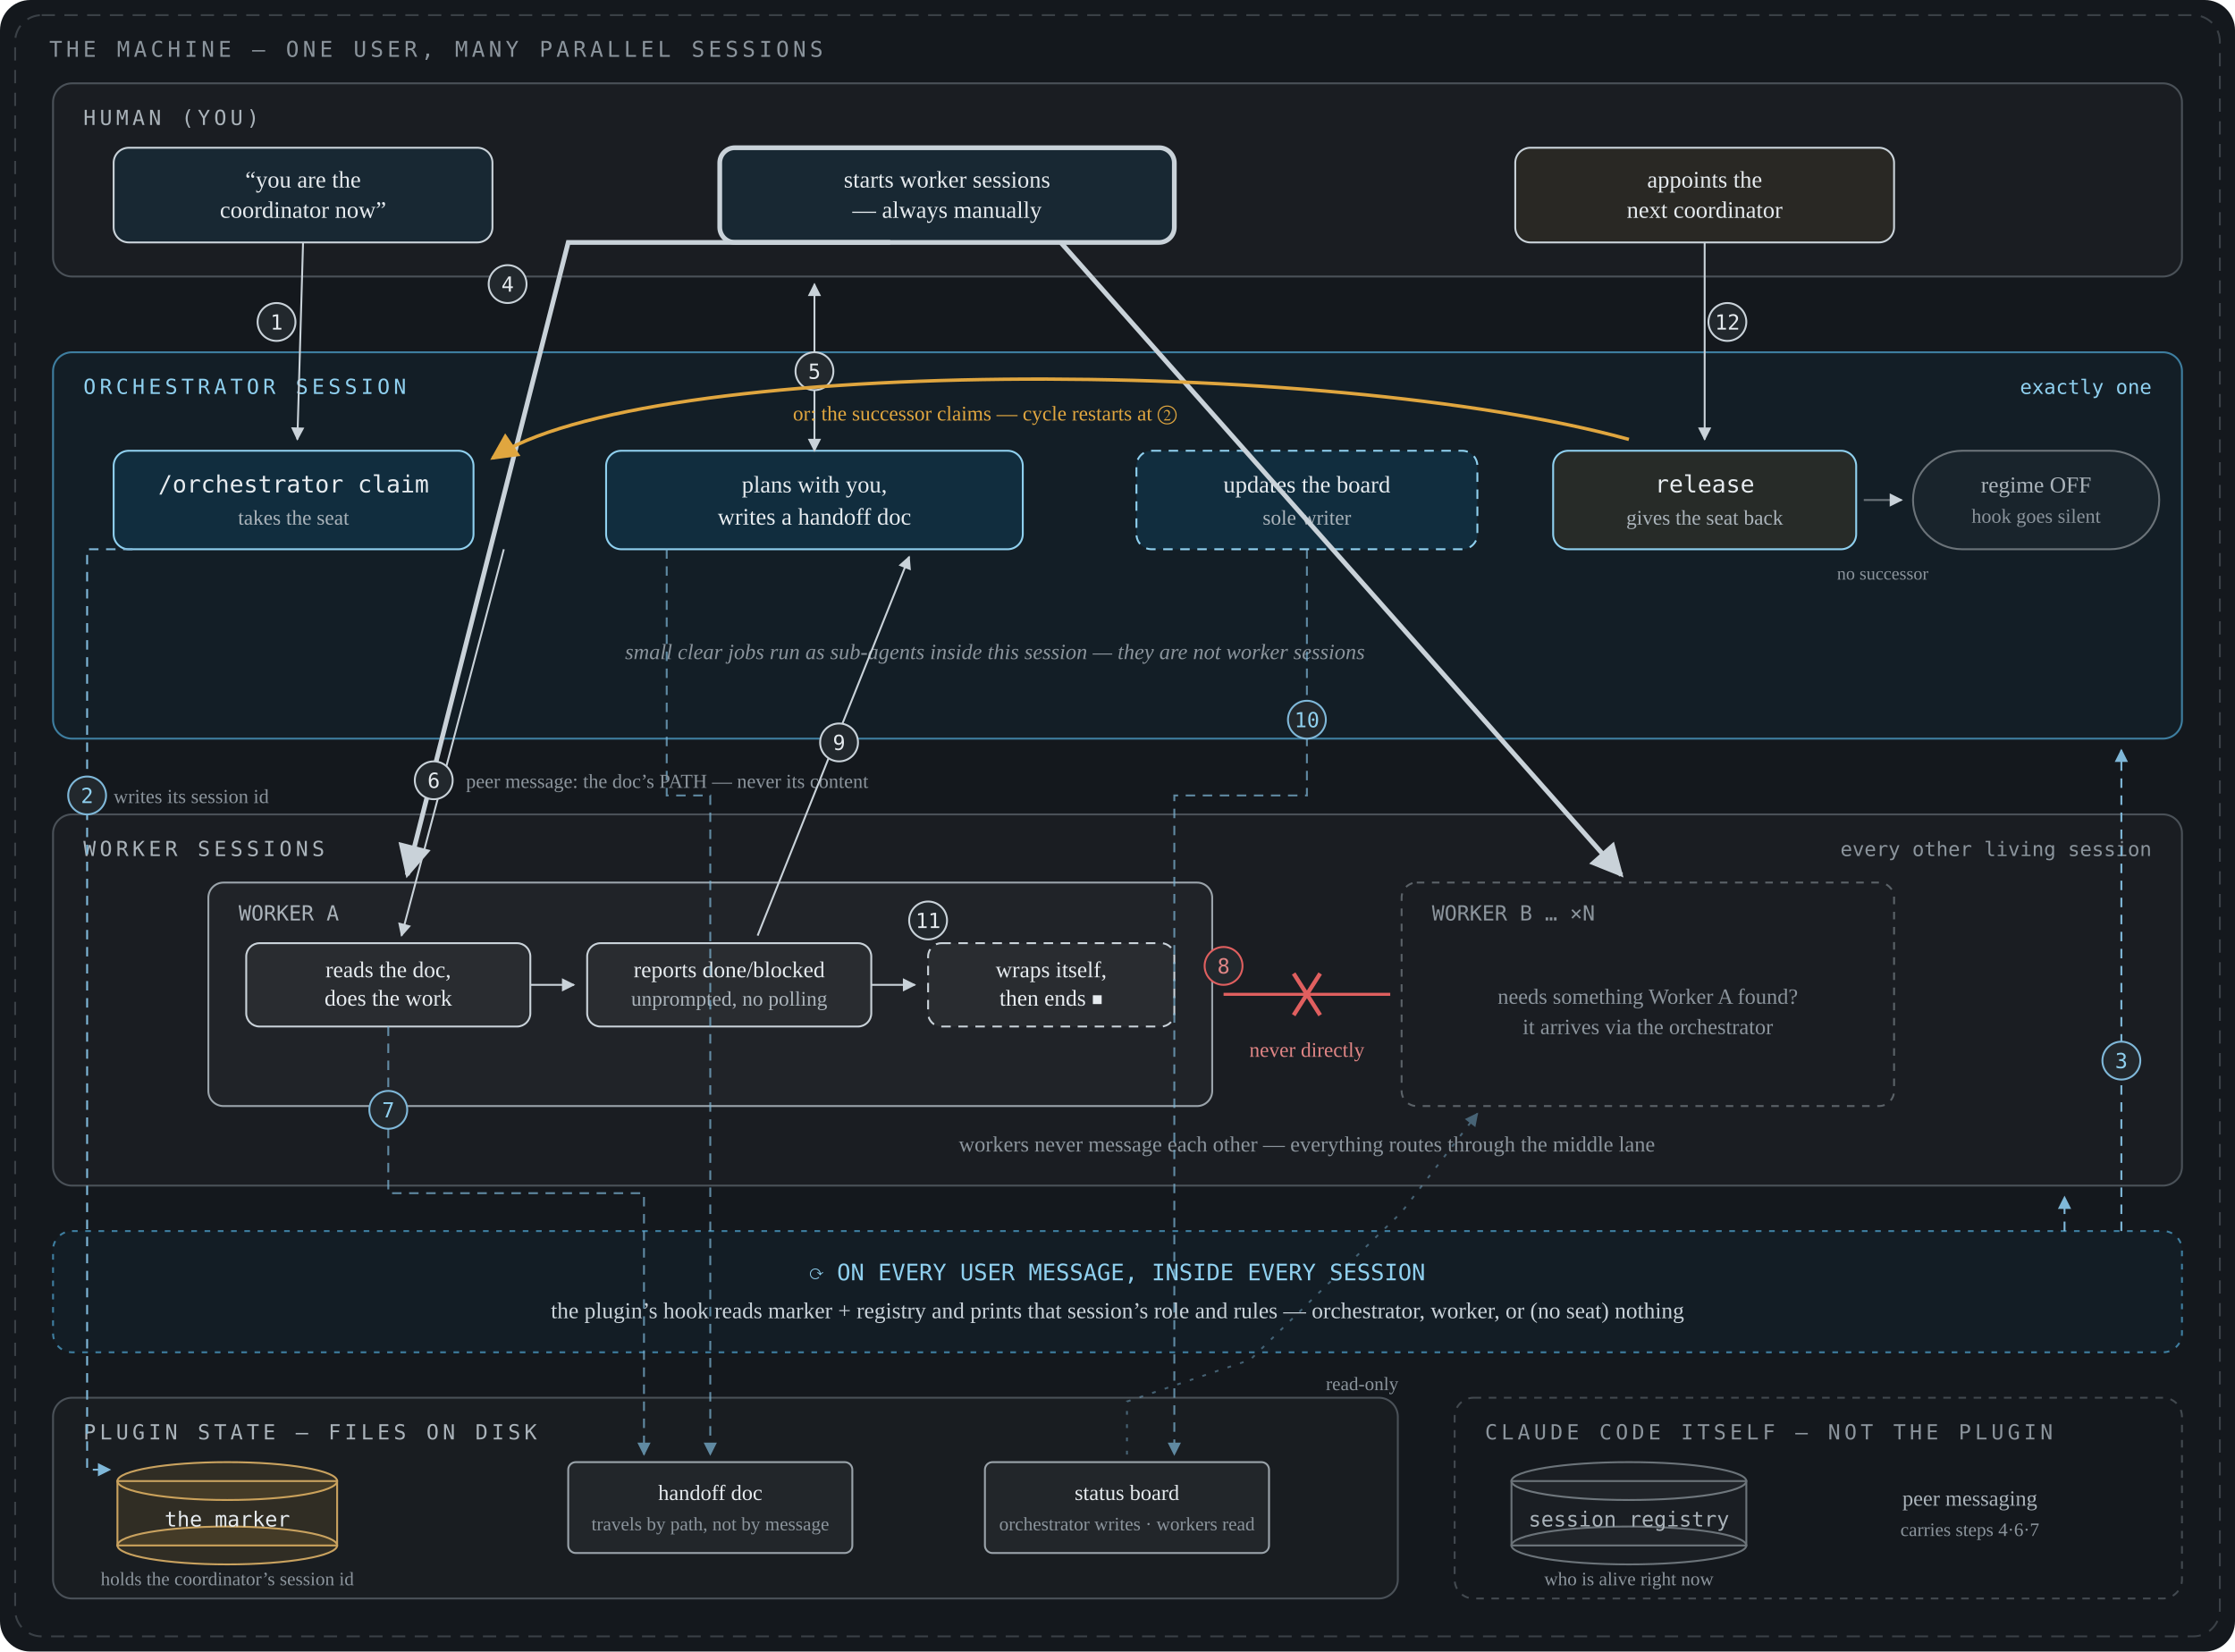
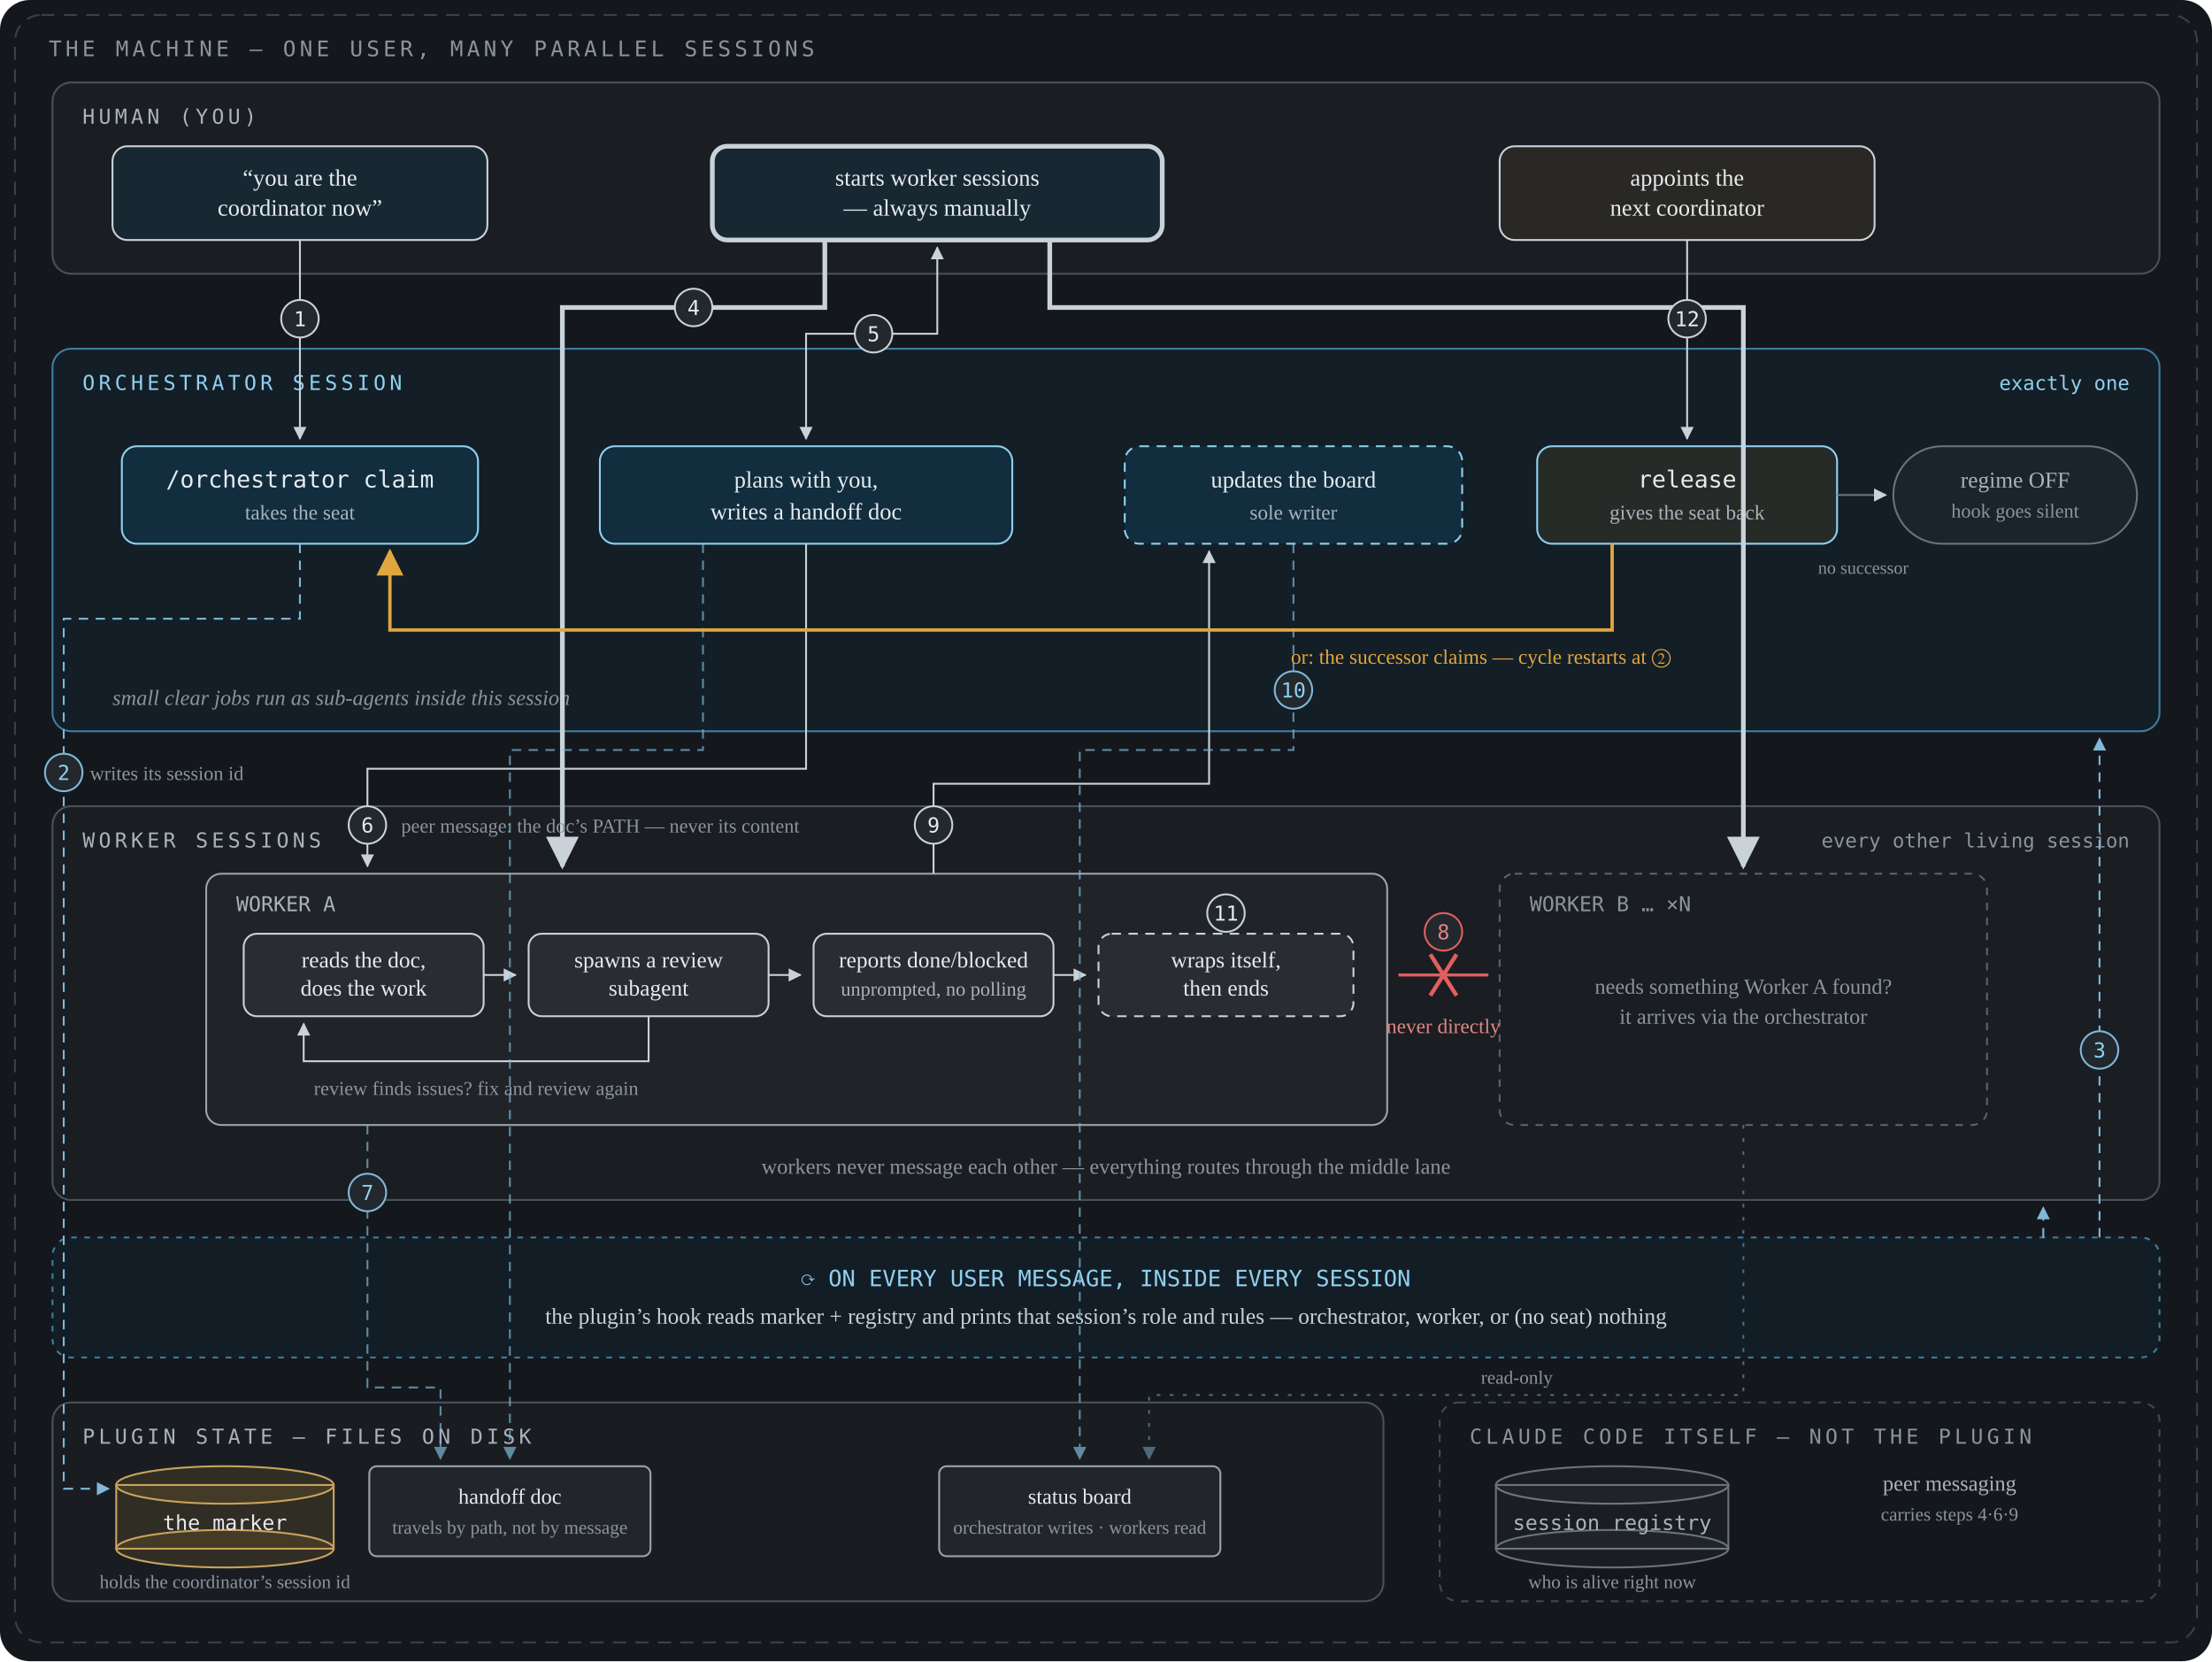
- <svg xmlns="http://www.w3.org/2000/svg" viewBox="0 0 1180 872" role="img" style="max-width:100%;height:auto;display:block" aria-label="Swimlane flowchart: the human appoints one orchestrator session, which claims a marker file; the human starts worker sessions manually; the orchestrator distributes handoff docs by path, workers report back and wrap themselves; a hook announces each session's role on every message; the seat can be handed over or released.">
-   <rect x="0" y="0" width="1180" height="872" rx="16" fill="#14181d" />
+ <svg xmlns="http://www.w3.org/2000/svg" viewBox="0 0 1180 886" role="img" style="max-width:100%;height:auto;display:block" aria-label="Swimlane flowchart: the human appoints one orchestrator session, which claims a marker file; the human starts worker sessions manually; the orchestrator distributes handoff docs by path; inside a worker the result loops through a review subagent until clean, then the worker reports back and wraps itself; a hook announces each session's role on every message; the seat can be handed over or released.">
+   <rect x="0" y="0" width="1180" height="886" rx="16" fill="#14181d" />
  <defs>
    <marker id="ar" viewBox="0 0 10 10" refX="9" refY="5" markerWidth="7" markerHeight="7" orient="auto-start-reverse">
      <path d="M0 0L10 5L0 10z" fill="#c9d2d9" />
    </marker>
    <marker id="arb" viewBox="0 0 10 10" refX="9" refY="5" markerWidth="7" markerHeight="7" orient="auto-start-reverse">
      <path d="M0 0L10 5L0 10z" fill="#7fb8d9" />
    </marker>
    <marker id="arw" viewBox="0 0 10 10" refX="9" refY="5" markerWidth="8" markerHeight="8" orient="auto-start-reverse">
      <path d="M0 0L10 5L0 10z" fill="#e0a63f" />
    </marker>
  </defs>
-   <rect x="8" y="8" width="1164" height="856" rx="14" fill="none" stroke="#3a4046" stroke-dasharray="7 5" />
+   <rect x="8" y="8" width="1164" height="868" rx="14" fill="none" stroke="#3a4046" stroke-dasharray="7 5" />
  <text x="26" y="30" font-size="11.5" fill="#8b949c" font-family="monospace" letter-spacing="2">THE MACHINE — ONE USER, MANY PARALLEL SESSIONS</text>
  <rect x="28" y="44" width="1124" height="102" rx="10" fill="rgba(255,255,255,.025)" stroke="#4a5158" />
  <text x="44" y="66" font-size="11" fill="#aab3ba" font-family="monospace" letter-spacing="2">HUMAN (YOU)</text>
  <rect x="60" y="78" width="200" height="50" rx="8" fill="rgba(13,142,207,.10)" stroke="#c9d2d9" />
  <text x="160" y="99" font-size="12.5" fill="#e6ebef" text-anchor="middle">“you are the</text>
  <text x="160" y="115" font-size="12.5" fill="#e6ebef" text-anchor="middle">coordinator now”</text>
  <rect x="380" y="78" width="240" height="50" rx="8" fill="rgba(13,142,207,.10)" stroke="#c9d2d9" stroke-width="2.5" />
  <text x="500" y="99" font-size="12.5" fill="#e6ebef" text-anchor="middle">starts worker sessions</text>
  <text x="500" y="115" font-size="12.5" fill="#e6ebef" text-anchor="middle">— always manually</text>
  <rect x="800" y="78" width="200" height="50" rx="8" fill="rgba(224,166,63,.08)" stroke="#c9d2d9" />
  <text x="900" y="99" font-size="12.5" fill="#e6ebef" text-anchor="middle">appoints the</text>
  <text x="900" y="115" font-size="12.5" fill="#e6ebef" text-anchor="middle">next coordinator</text>
  <rect x="28" y="186" width="1124" height="204" rx="10" fill="rgba(13,142,207,.05)" stroke="#3e7ea0" />
  <text x="44" y="208" font-size="11" fill="#8fd0ef" font-family="monospace" letter-spacing="2">ORCHESTRATOR SESSION</text>
  <text x="1136" y="208" font-size="10.5" fill="#8fd0ef" font-family="monospace" text-anchor="end">exactly one</text>
-   <rect x="60" y="238" width="190" height="52" rx="8" fill="rgba(13,142,207,.14)" stroke="#8fd0ef" />
-   <text x="155" y="260" font-size="12.5" fill="#e6ebef" text-anchor="middle" font-family="monospace">/orchestrator claim</text>
-   <text x="155" y="277" font-size="11" fill="#aab3ba" text-anchor="middle">takes the seat</text>
+   <rect x="65" y="238" width="190" height="52" rx="8" fill="rgba(13,142,207,.14)" stroke="#8fd0ef" />
+   <text x="160" y="260" font-size="12.5" fill="#e6ebef" text-anchor="middle" font-family="monospace">/orchestrator claim</text>
+   <text x="160" y="277" font-size="11" fill="#aab3ba" text-anchor="middle">takes the seat</text>
  <rect x="320" y="238" width="220" height="52" rx="8" fill="rgba(13,142,207,.14)" stroke="#8fd0ef" />
  <text x="430" y="260" font-size="12.5" fill="#e6ebef" text-anchor="middle">plans with you,</text>
  <text x="430" y="277" font-size="12.5" fill="#e6ebef" text-anchor="middle">writes a handoff doc</text>
  <rect x="600" y="238" width="180" height="52" rx="8" fill="rgba(13,142,207,.14)" stroke="#8fd0ef" stroke-dasharray="5 4" />
  <text x="690" y="260" font-size="12.5" fill="#e6ebef" text-anchor="middle">updates the board</text>
  <text x="690" y="277" font-size="11" fill="#aab3ba" text-anchor="middle">sole writer</text>
  <rect x="820" y="238" width="160" height="52" rx="8" fill="rgba(224,166,63,.10)" stroke="#8fd0ef" />
  <text x="900" y="260" font-size="12.5" fill="#e6ebef" text-anchor="middle" font-family="monospace">release</text>
  <text x="900" y="277" font-size="11" fill="#aab3ba" text-anchor="middle">gives the seat back</text>
  <rect x="1010" y="238" width="130" height="52" rx="26" fill="rgba(255,255,255,.03)" stroke="#6b7379" />
  <text x="1075" y="260" font-size="12" fill="#aab3ba" text-anchor="middle">regime OFF</text>
  <text x="1075" y="276" font-size="10.5" fill="#8b949c" text-anchor="middle">hook goes silent</text>
-   <text x="330" y="348" font-size="11.5" fill="#8b949c" font-style="italic">small clear jobs run as sub-agents inside this session — they are not worker sessions</text>
-   <rect x="28" y="430" width="1124" height="196" rx="10" fill="rgba(255,255,255,.025)" stroke="#4a5158" />
+   <text x="60" y="376" font-size="11.5" fill="#8b949c" font-style="italic">small clear jobs run as sub-agents inside this session</text>
+   <rect x="28" y="430" width="1124" height="210" rx="10" fill="rgba(255,255,255,.025)" stroke="#4a5158" />
  <text x="44" y="452" font-size="11" fill="#aab3ba" font-family="monospace" letter-spacing="2">WORKER SESSIONS</text>
  <text x="1136" y="452" font-size="10.5" fill="#8b949c" font-family="monospace" text-anchor="end">every other living session</text>
-   <rect x="110" y="466" width="530" height="118" rx="8" fill="rgba(255,255,255,.03)" stroke="#9aa3aa" />
+   <rect x="110" y="466" width="630" height="134" rx="8" fill="rgba(255,255,255,.03)" stroke="#9aa3aa" />
  <text x="126" y="486" font-size="11" fill="#aab3ba" font-family="monospace">WORKER A</text>
-   <rect x="130" y="498" width="150" height="44" rx="7" fill="rgba(255,255,255,.04)" stroke="#c9d2d9" />
-   <text x="205" y="516" font-size="12" fill="#e6ebef" text-anchor="middle">reads the doc,</text>
-   <text x="205" y="531" font-size="12" fill="#e6ebef" text-anchor="middle">does the work</text>
-   <rect x="310" y="498" width="150" height="44" rx="7" fill="rgba(255,255,255,.04)" stroke="#c9d2d9" />
-   <text x="385" y="516" font-size="12" fill="#e6ebef" text-anchor="middle">reports done/blocked</text>
-   <text x="385" y="531" font-size="11" fill="#aab3ba" text-anchor="middle">unprompted, no polling</text>
-   <rect x="490" y="498" width="130" height="44" rx="7" fill="rgba(255,255,255,.04)" stroke="#c9d2d9" stroke-dasharray="5 4" />
-   <text x="555" y="516" font-size="12" fill="#e6ebef" text-anchor="middle">wraps itself,</text>
-   <text x="555" y="531" font-size="12" fill="#e6ebef" text-anchor="middle">then ends ⏹</text>
-   <line x1="280" y1="520" x2="303" y2="520" stroke="#c9d2d9" marker-end="url(#ar)" />
-   <line x1="460" y1="520" x2="483" y2="520" stroke="#c9d2d9" marker-end="url(#ar)" />
-   <rect x="740" y="466" width="260" height="118" rx="8" fill="none" stroke="#6b7379" stroke-dasharray="4 4" opacity=".8" />
-   <text x="756" y="486" font-size="11" fill="#8b949c" font-family="monospace">WORKER B … ×N</text>
-   <text x="870" y="530" font-size="11.5" fill="#8b949c" text-anchor="middle">needs something Worker A found?</text>
-   <text x="870" y="546" font-size="11.5" fill="#8b949c" text-anchor="middle">it arrives via the orchestrator</text>
-   <line x1="646" y1="525" x2="734" y2="525" stroke="#e05f5f" stroke-width="1.6" />
-   <line x1="683" y1="514" x2="697" y2="536" stroke="#e05f5f" stroke-width="2.2" />
-   <line x1="697" y1="514" x2="683" y2="536" stroke="#e05f5f" stroke-width="2.2" />
-   <text x="690" y="558" font-size="11" fill="#e08585" text-anchor="middle">never directly</text>
-   <text x="690" y="608" font-size="11.5" fill="#8b949c" text-anchor="middle">workers never message each other — everything routes through the middle lane</text>
-   <rect x="28" y="650" width="1124" height="64" rx="10" fill="rgba(13,142,207,.045)" stroke="#3e7ea0" stroke-dasharray="3 4" />
-   <text x="590" y="676" font-size="12" fill="#8fd0ef" text-anchor="middle" font-family="monospace">⟳  ON EVERY USER MESSAGE, INSIDE EVERY SESSION</text>
-   <text x="590" y="696" font-size="12" fill="#c9d2d9" text-anchor="middle">the plugin’s hook reads marker + registry and prints that session’s role and rules — orchestrator, worker, or (no seat) nothing</text>
-   <rect x="28" y="738" width="710" height="106" rx="10" fill="rgba(255,255,255,.02)" stroke="#4a5158" />
-   <text x="44" y="760" font-size="11" fill="#aab3ba" font-family="monospace" letter-spacing="2">PLUGIN STATE — FILES ON DISK</text>
-   <ellipse cx="120" cy="782" rx="58" ry="10" fill="rgba(224,166,63,.12)" stroke="#c9a25f" />
-   <rect x="62" y="782" width="116" height="34" fill="rgba(224,166,63,.12)" stroke="#c9a25f" />
-   <ellipse cx="120" cy="816" rx="58" ry="10" fill="rgba(224,166,63,.12)" stroke="#c9a25f" />
-   <text x="120" y="806" font-size="11" fill="#e6ebef" text-anchor="middle" font-family="monospace">the marker</text>
-   <text x="120" y="837" font-size="10" fill="#8b949c" text-anchor="middle">holds the coordinator’s session id</text>
-   <rect x="300" y="772" width="150" height="48" rx="4" fill="rgba(255,255,255,.04)" stroke="#9aa3aa" />
-   <text x="375" y="792" font-size="11.5" fill="#e6ebef" text-anchor="middle">handoff doc</text>
-   <text x="375" y="808" font-size="10" fill="#8b949c" text-anchor="middle">travels by path, not by message</text>
-   <rect x="520" y="772" width="150" height="48" rx="4" fill="rgba(255,255,255,.04)" stroke="#9aa3aa" />
-   <text x="595" y="792" font-size="11.5" fill="#e6ebef" text-anchor="middle">status board</text>
-   <text x="595" y="808" font-size="10" fill="#8b949c" text-anchor="middle">orchestrator writes · workers read</text>
-   <rect x="768" y="738" width="384" height="106" rx="10" fill="none" stroke="#4a5158" stroke-dasharray="4 4" opacity=".85" />
-   <text x="784" y="760" font-size="11" fill="#8b949c" font-family="monospace" letter-spacing="2">CLAUDE CODE ITSELF — NOT THE PLUGIN</text>
-   <ellipse cx="860" cy="782" rx="62" ry="10" fill="rgba(255,255,255,.03)" stroke="#6b7379" />
-   <rect x="798" y="782" width="124" height="34" fill="rgba(255,255,255,.03)" stroke="#6b7379" />
-   <ellipse cx="860" cy="816" rx="62" ry="10" fill="rgba(255,255,255,.03)" stroke="#6b7379" />
-   <text x="860" y="806" font-size="11" fill="#aab3ba" text-anchor="middle" font-family="monospace">session registry</text>
-   <text x="860" y="837" font-size="10" fill="#8b949c" text-anchor="middle">who is alive right now</text>
+   <rect x="130" y="498" width="128" height="44" rx="7" fill="rgba(255,255,255,.04)" stroke="#c9d2d9" />
+   <text x="194" y="516" font-size="12" fill="#e6ebef" text-anchor="middle">reads the doc,</text>
+   <text x="194" y="531" font-size="12" fill="#e6ebef" text-anchor="middle">does the work</text>
+   <rect x="282" y="498" width="128" height="44" rx="7" fill="rgba(255,255,255,.04)" stroke="#c9d2d9" />
+   <text x="346" y="516" font-size="12" fill="#e6ebef" text-anchor="middle">spawns a review</text>
+   <text x="346" y="531" font-size="12" fill="#e6ebef" text-anchor="middle">subagent</text>
+   <rect x="434" y="498" width="128" height="44" rx="7" fill="rgba(255,255,255,.04)" stroke="#c9d2d9" />
+   <text x="498" y="516" font-size="12" fill="#e6ebef" text-anchor="middle">reports done/blocked</text>
+   <text x="498" y="531" font-size="10.5" fill="#aab3ba" text-anchor="middle">unprompted, no polling</text>
+   <rect x="586" y="498" width="136" height="44" rx="7" fill="rgba(255,255,255,.04)" stroke="#c9d2d9" stroke-dasharray="5 4" />
+   <text x="654" y="516" font-size="12" fill="#e6ebef" text-anchor="middle">wraps itself,</text>
+   <text x="654" y="531" font-size="12" fill="#e6ebef" text-anchor="middle">then ends</text>
+   <line x1="258" y1="520" x2="275" y2="520" stroke="#c9d2d9" marker-end="url(#ar)" />
+   <line x1="410" y1="520" x2="427" y2="520" stroke="#c9d2d9" marker-end="url(#ar)" />
+   <line x1="562" y1="520" x2="579" y2="520" stroke="#c9d2d9" marker-end="url(#ar)" />
+   <path d="M346 542 L346 566 L162 566 L162 546" fill="none" stroke="#c9d2d9" marker-end="url(#ar)" />
+   <text x="254" y="584" font-size="10.5" fill="#8b949c" text-anchor="middle">review finds issues? fix and review again</text>
+   <rect x="800" y="466" width="260" height="134" rx="8" fill="none" stroke="#6b7379" stroke-dasharray="4 4" opacity=".8" />
+   <text x="816" y="486" font-size="11" fill="#8b949c" font-family="monospace">WORKER B … ×N</text>
+   <text x="930" y="530" font-size="11.5" fill="#8b949c" text-anchor="middle">needs something Worker A found?</text>
+   <text x="930" y="546" font-size="11.5" fill="#8b949c" text-anchor="middle">it arrives via the orchestrator</text>
+   <line x1="746" y1="520" x2="794" y2="520" stroke="#e05f5f" stroke-width="1.6" />
+   <line x1="763" y1="509" x2="777" y2="531" stroke="#e05f5f" stroke-width="2.2" />
+   <line x1="777" y1="509" x2="763" y2="531" stroke="#e05f5f" stroke-width="2.2" />
+   <text x="770" y="551" font-size="11" fill="#e08585" text-anchor="middle">never directly</text>
+   <text x="590" y="626" font-size="11.5" fill="#8b949c" text-anchor="middle">workers never message each other — everything routes through the middle lane</text>
+   <rect x="28" y="660" width="1124" height="64" rx="10" fill="rgba(13,142,207,.045)" stroke="#3e7ea0" stroke-dasharray="3 4" />
+   <text x="590" y="686" font-size="12" fill="#8fd0ef" text-anchor="middle" font-family="monospace">⟳  ON EVERY USER MESSAGE, INSIDE EVERY SESSION</text>
+   <text x="590" y="706" font-size="12" fill="#c9d2d9" text-anchor="middle">the plugin’s hook reads marker + registry and prints that session’s role and rules — orchestrator, worker, or (no seat) nothing</text>
+   <rect x="28" y="748" width="710" height="106" rx="10" fill="rgba(255,255,255,.02)" stroke="#4a5158" />
+   <text x="44" y="770" font-size="11" fill="#aab3ba" font-family="monospace" letter-spacing="2">PLUGIN STATE — FILES ON DISK</text>
+   <ellipse cx="120" cy="792" rx="58" ry="10" fill="rgba(224,166,63,.12)" stroke="#c9a25f" />
+   <rect x="62" y="792" width="116" height="34" fill="rgba(224,166,63,.12)" stroke="#c9a25f" />
+   <ellipse cx="120" cy="826" rx="58" ry="10" fill="rgba(224,166,63,.12)" stroke="#c9a25f" />
+   <text x="120" y="816" font-size="11" fill="#e6ebef" text-anchor="middle" font-family="monospace">the marker</text>
+   <text x="120" y="847" font-size="10" fill="#8b949c" text-anchor="middle">holds the coordinator’s session id</text>
+   <rect x="197" y="782" width="150" height="48" rx="4" fill="rgba(255,255,255,.04)" stroke="#9aa3aa" />
+   <text x="272" y="802" font-size="11.5" fill="#e6ebef" text-anchor="middle">handoff doc</text>
+   <text x="272" y="818" font-size="10" fill="#8b949c" text-anchor="middle">travels by path, not by message</text>
+   <rect x="501" y="782" width="150" height="48" rx="4" fill="rgba(255,255,255,.04)" stroke="#9aa3aa" />
+   <text x="576" y="802" font-size="11.5" fill="#e6ebef" text-anchor="middle">status board</text>
+   <text x="576" y="818" font-size="10" fill="#8b949c" text-anchor="middle">orchestrator writes · workers read</text>
+   <rect x="768" y="748" width="384" height="106" rx="10" fill="none" stroke="#4a5158" stroke-dasharray="4 4" opacity=".85" />
+   <text x="784" y="770" font-size="11" fill="#8b949c" font-family="monospace" letter-spacing="2">CLAUDE CODE ITSELF — NOT THE PLUGIN</text>
+   <ellipse cx="860" cy="792" rx="62" ry="10" fill="rgba(255,255,255,.03)" stroke="#6b7379" />
+   <rect x="798" y="792" width="124" height="34" fill="rgba(255,255,255,.03)" stroke="#6b7379" />
+   <ellipse cx="860" cy="826" rx="62" ry="10" fill="rgba(255,255,255,.03)" stroke="#6b7379" />
+   <text x="860" y="816" font-size="11" fill="#aab3ba" text-anchor="middle" font-family="monospace">session registry</text>
+   <text x="860" y="847" font-size="10" fill="#8b949c" text-anchor="middle">who is alive right now</text>
  <text x="1040" y="795" font-size="11.5" fill="#aab3ba" text-anchor="middle">peer messaging</text>
-   <text x="1040" y="811" font-size="10" fill="#8b949c" text-anchor="middle">carries steps 4·6·7</text>
-   <line x1="160" y1="128" x2="157" y2="232" stroke="#c9d2d9" marker-end="url(#ar)" />
-   <circle cx="146" cy="170" r="10" fill="#22282d" stroke="#c9d2d9" />
-   <text x="146" y="174" font-size="11" fill="#e6ebef" text-anchor="middle" font-family="monospace">1</text>
-   <path d="M70 290 L46 290 L46 776 L58 776" fill="none" stroke="#7fb8d9" stroke-dasharray="5 4" marker-end="url(#arb)" />
-   <circle cx="46" cy="420" r="10" fill="#22282d" stroke="#7fb8d9" />
-   <text x="46" y="424" font-size="11" fill="#8fd0ef" text-anchor="middle" font-family="monospace">2</text>
-   <text x="60" y="424" font-size="10.5" fill="#8b949c">writes its session id</text>
-   <line x1="1090" y1="650" x2="1090" y2="632" stroke="#7fb8d9" stroke-dasharray="5 4" marker-end="url(#arb)" />
-   <path d="M1120 650 L1120 396" fill="none" stroke="#7fb8d9" stroke-dasharray="5 4" marker-end="url(#arb)" />
+   <text x="1040" y="811" font-size="10" fill="#8b949c" text-anchor="middle">carries steps 4·6·9</text>
+   <line x1="160" y1="128" x2="160" y2="234" stroke="#c9d2d9" marker-end="url(#ar)" />
+   <circle cx="160" cy="170" r="10" fill="#22282d" stroke="#c9d2d9" />
+   <text x="160" y="174" font-size="11" fill="#e6ebef" text-anchor="middle" font-family="monospace">1</text>
+   <path d="M160 290 L160 330 L34 330 L34 794 L58 794" fill="none" stroke="#7fb8d9" stroke-dasharray="5 4" marker-end="url(#arb)" />
+   <circle cx="34" cy="412" r="10" fill="#22282d" stroke="#7fb8d9" />
+   <text x="34" y="416" font-size="11" fill="#8fd0ef" text-anchor="middle" font-family="monospace">2</text>
+   <text x="48" y="416" font-size="10.5" fill="#8b949c">writes its session id</text>
+   <line x1="1090" y1="660" x2="1090" y2="644" stroke="#7fb8d9" stroke-dasharray="5 4" marker-end="url(#arb)" />
+   <line x1="1120" y1="660" x2="1120" y2="394" stroke="#7fb8d9" stroke-dasharray="5 4" marker-end="url(#arb)" />
  <circle cx="1120" cy="560" r="10" fill="#22282d" stroke="#7fb8d9" />
  <text x="1120" y="564" font-size="11" fill="#8fd0ef" text-anchor="middle" font-family="monospace">3</text>
-   <path d="M470 128 L300 128 L215 462" fill="none" stroke="#c9d2d9" stroke-width="2.5" marker-end="url(#ar)" />
-   <path d="M560 128 L856 462" fill="none" stroke="#c9d2d9" stroke-width="2.5" marker-end="url(#ar)" />
-   <circle cx="268" cy="150" r="10" fill="#22282d" stroke="#c9d2d9" />
-   <text x="268" y="154" font-size="11" fill="#e6ebef" text-anchor="middle" font-family="monospace">4</text>
-   <line x1="430" y1="238" x2="430" y2="150" stroke="#c9d2d9" marker-end="url(#ar)" marker-start="url(#ar)" />
-   <circle cx="430" cy="196" r="10" fill="#22282d" stroke="#c9d2d9" />
-   <text x="430" y="200" font-size="11" fill="#e6ebef" text-anchor="middle" font-family="monospace">5</text>
-   <path d="M352 290 L352 420 L375 420 L375 768" fill="none" stroke="#7fb8d9" stroke-dasharray="5 4" marker-end="url(#arb)" opacity=".7" />
-   <line x1="266" y1="290" x2="212" y2="494" stroke="#c9d2d9" marker-end="url(#ar)" />
-   <circle cx="229" cy="412" r="10" fill="#22282d" stroke="#c9d2d9" />
-   <text x="229" y="416" font-size="11" fill="#e6ebef" text-anchor="middle" font-family="monospace">6</text>
-   <text x="246" y="416" font-size="10.5" fill="#8b949c">peer message: the doc’s PATH — never its content</text>
-   <path d="M205 542 L205 630 L340 630 L340 768" fill="none" stroke="#7fb8d9" stroke-dasharray="5 4" marker-end="url(#arb)" opacity=".7" />
-   <circle cx="205" cy="586" r="10" fill="#22282d" stroke="#7fb8d9" />
-   <text x="205" y="590" font-size="11" fill="#8fd0ef" text-anchor="middle" font-family="monospace">7</text>
-   <circle cx="646" cy="510" r="10" fill="#22282d" stroke="#e05f5f" />
-   <text x="646" y="514" font-size="11" fill="#e08585" text-anchor="middle" font-family="monospace">8</text>
-   <line x1="400" y1="494" x2="480" y2="294" stroke="#c9d2d9" marker-end="url(#ar)" />
-   <circle cx="443" cy="392" r="10" fill="#22282d" stroke="#c9d2d9" />
-   <text x="443" y="396" font-size="11" fill="#e6ebef" text-anchor="middle" font-family="monospace">9</text>
-   <path d="M690 290 L690 420 L620 420 L620 768" fill="none" stroke="#7fb8d9" stroke-dasharray="5 4" marker-end="url(#arb)" opacity=".7" />
-   <circle cx="690" cy="380" r="10" fill="#22282d" stroke="#7fb8d9" />
-   <text x="690" y="384" font-size="11" fill="#8fd0ef" text-anchor="middle" font-family="monospace">10</text>
-   <path d="M595 768 L595 740 L660 718 L740 640 L780 588" fill="none" stroke="#7fb8d9" stroke-dasharray="2 5" marker-end="url(#arb)" opacity=".45" />
-   <text x="700" y="734" font-size="10" fill="#8b949c">read-only</text>
-   <circle cx="490" cy="486" r="10" fill="#22282d" stroke="#c9d2d9" />
-   <text x="490" y="490" font-size="11" fill="#e6ebef" text-anchor="middle" font-family="monospace">11</text>
-   <line x1="900" y1="128" x2="900" y2="232" stroke="#c9d2d9" marker-end="url(#ar)" />
-   <circle cx="912" cy="170" r="10" fill="#22282d" stroke="#c9d2d9" />
-   <text x="912" y="174" font-size="11" fill="#e6ebef" text-anchor="middle" font-family="monospace">12</text>
-   <line x1="984" y1="264" x2="1004" y2="264" stroke="#6b7379" marker-end="url(#ar)" />
+   <path d="M440 128 L440 164 L300 164 L300 462" fill="none" stroke="#c9d2d9" stroke-width="2.5" marker-end="url(#ar)" />
+   <path d="M560 128 L560 164 L930 164 L930 462" fill="none" stroke="#c9d2d9" stroke-width="2.5" marker-end="url(#ar)" />
+   <circle cx="370" cy="164" r="10" fill="#22282d" stroke="#c9d2d9" />
+   <text x="370" y="168" font-size="11" fill="#e6ebef" text-anchor="middle" font-family="monospace">4</text>
+   <path d="M430 234 L430 178 L500 178 L500 132" fill="none" stroke="#c9d2d9" marker-end="url(#ar)" marker-start="url(#ar)" />
+   <circle cx="466" cy="178" r="10" fill="#22282d" stroke="#c9d2d9" />
+   <text x="466" y="182" font-size="11" fill="#e6ebef" text-anchor="middle" font-family="monospace">5</text>
+   <path d="M375 290 L375 400 L272 400 L272 778" fill="none" stroke="#7fb8d9" stroke-dasharray="5 4" marker-end="url(#arb)" opacity=".7" />
+   <path d="M430 290 L430 410 L196 410 L196 462" fill="none" stroke="#c9d2d9" marker-end="url(#ar)" />
+   <circle cx="196" cy="440" r="10" fill="#22282d" stroke="#c9d2d9" />
+   <text x="196" y="444" font-size="11" fill="#e6ebef" text-anchor="middle" font-family="monospace">6</text>
+   <text x="214" y="444" font-size="10.5" fill="#8b949c">peer message: the doc’s PATH — never its content</text>
+   <path d="M196 600 L196 740 L235 740 L235 778" fill="none" stroke="#7fb8d9" stroke-dasharray="5 4" marker-end="url(#arb)" opacity=".7" />
+   <circle cx="196" cy="636" r="10" fill="#22282d" stroke="#7fb8d9" />
+   <text x="196" y="640" font-size="11" fill="#8fd0ef" text-anchor="middle" font-family="monospace">7</text>
+   <circle cx="770" cy="497" r="10" fill="#22282d" stroke="#e05f5f" />
+   <text x="770" y="501" font-size="11" fill="#e08585" text-anchor="middle" font-family="monospace">8</text>
+   <path d="M498 466 L498 418 L645 418 L645 294" fill="none" stroke="#c9d2d9" marker-end="url(#ar)" />
+   <circle cx="498" cy="440" r="10" fill="#22282d" stroke="#c9d2d9" />
+   <text x="498" y="444" font-size="11" fill="#e6ebef" text-anchor="middle" font-family="monospace">9</text>
+   <path d="M690 290 L690 400 L576 400 L576 778" fill="none" stroke="#7fb8d9" stroke-dasharray="5 4" marker-end="url(#arb)" opacity=".7" />
+   <circle cx="690" cy="368" r="10" fill="#22282d" stroke="#7fb8d9" />
+   <text x="690" y="372" font-size="11" fill="#8fd0ef" text-anchor="middle" font-family="monospace">10</text>
+   <path d="M930 600 L930 744 L613 744 L613 778" fill="none" stroke="#7fb8d9" stroke-dasharray="2 5" marker-end="url(#arb)" opacity=".5" />
+   <text x="790" y="738" font-size="10" fill="#8b949c">read-only</text>
+   <circle cx="654" cy="487" r="10" fill="#22282d" stroke="#c9d2d9" />
+   <text x="654" y="491" font-size="11" fill="#e6ebef" text-anchor="middle" font-family="monospace">11</text>
+   <line x1="900" y1="128" x2="900" y2="234" stroke="#c9d2d9" marker-end="url(#ar)" />
+   <circle cx="900" cy="170" r="10" fill="#22282d" stroke="#c9d2d9" />
+   <text x="900" y="174" font-size="11" fill="#e6ebef" text-anchor="middle" font-family="monospace">12</text>
+   <line x1="980" y1="264" x2="1006" y2="264" stroke="#6b7379" marker-end="url(#ar)" />
  <text x="994" y="306" font-size="9.5" fill="#8b949c" text-anchor="middle">no successor</text>
-   <path d="M860 232 C 700 188, 340 188, 260 242" fill="none" stroke="#e0a63f" stroke-width="1.8" marker-end="url(#arw)" />
-   <text x="520" y="222" font-size="11" fill="#e0a63f" text-anchor="middle">or: the successor claims — cycle restarts at ②</text>
+   <path d="M860 290 L860 336 L208 336 L208 294" fill="none" stroke="#e0a63f" stroke-width="1.8" marker-end="url(#arw)" />
+   <text x="790" y="354" font-size="11" fill="#e0a63f" text-anchor="middle">or: the successor claims — cycle restarts at ②</text>
</svg>
